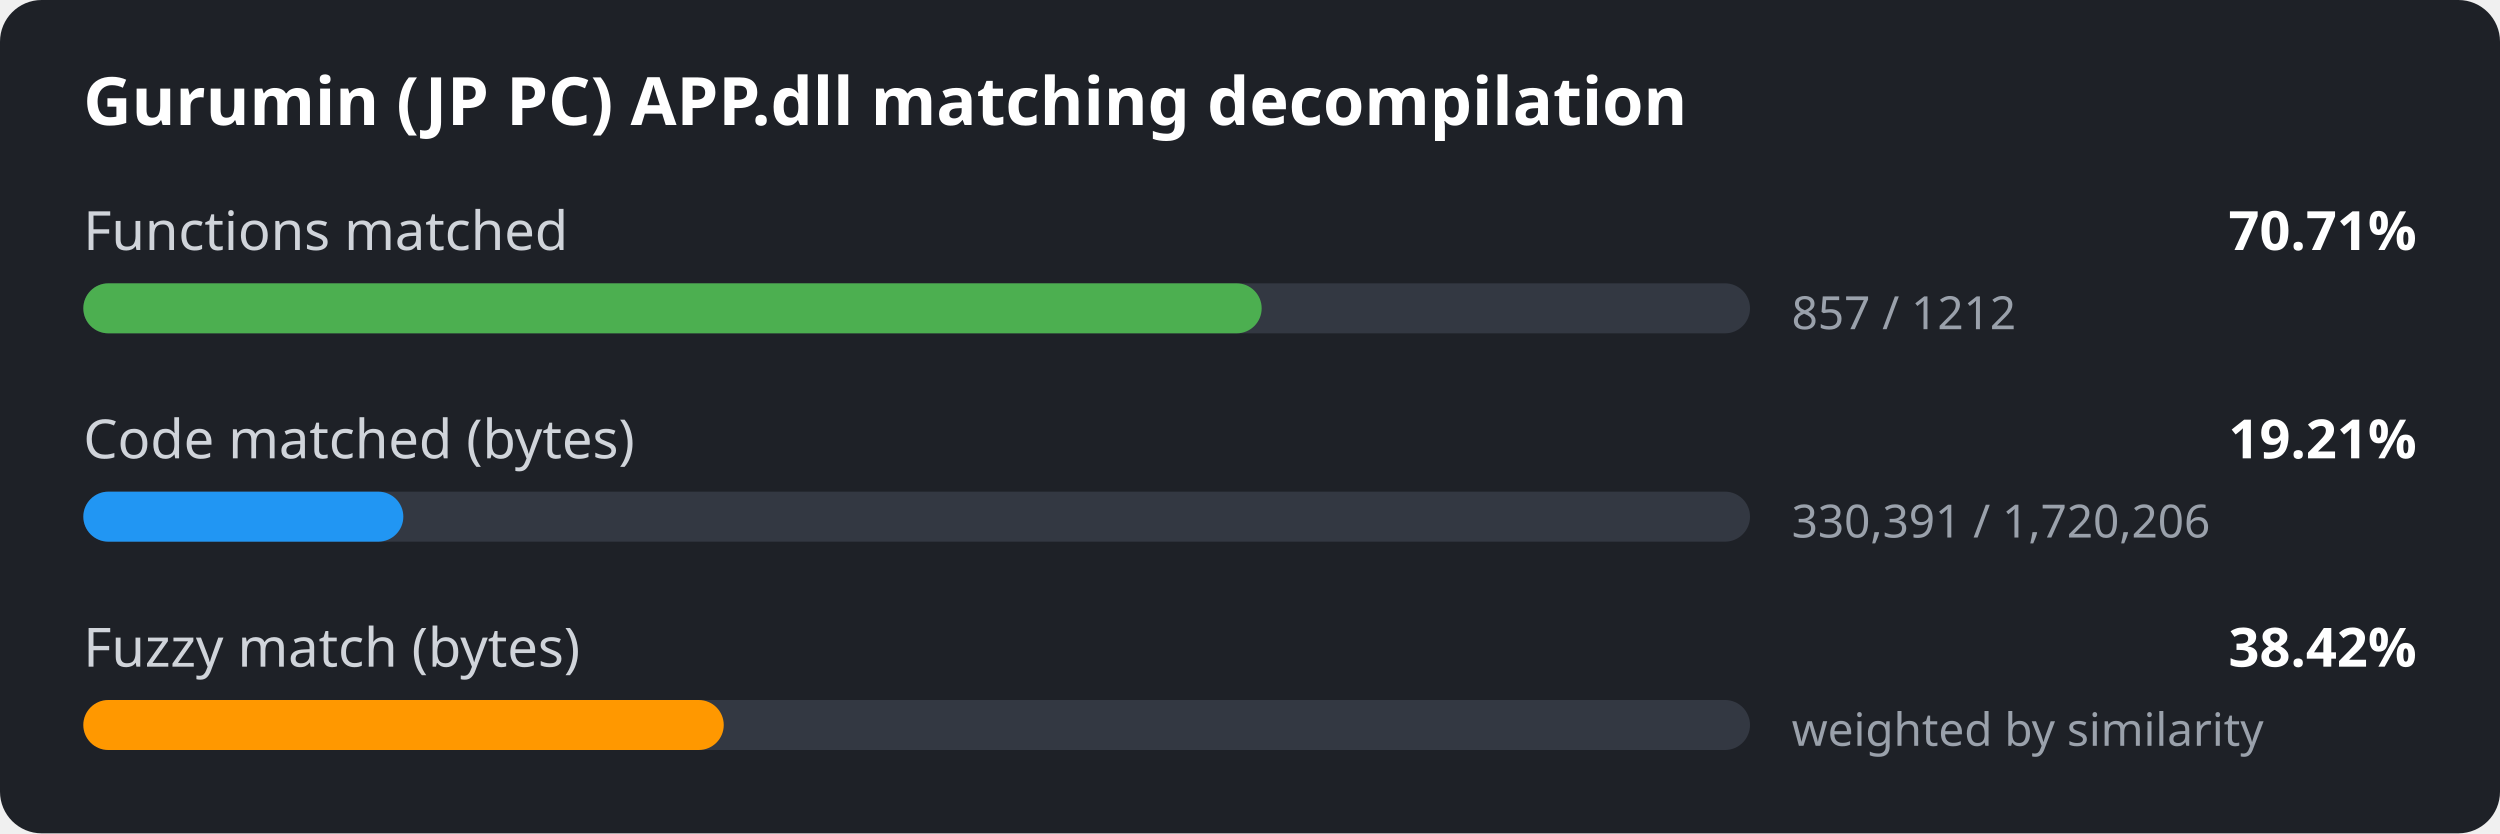
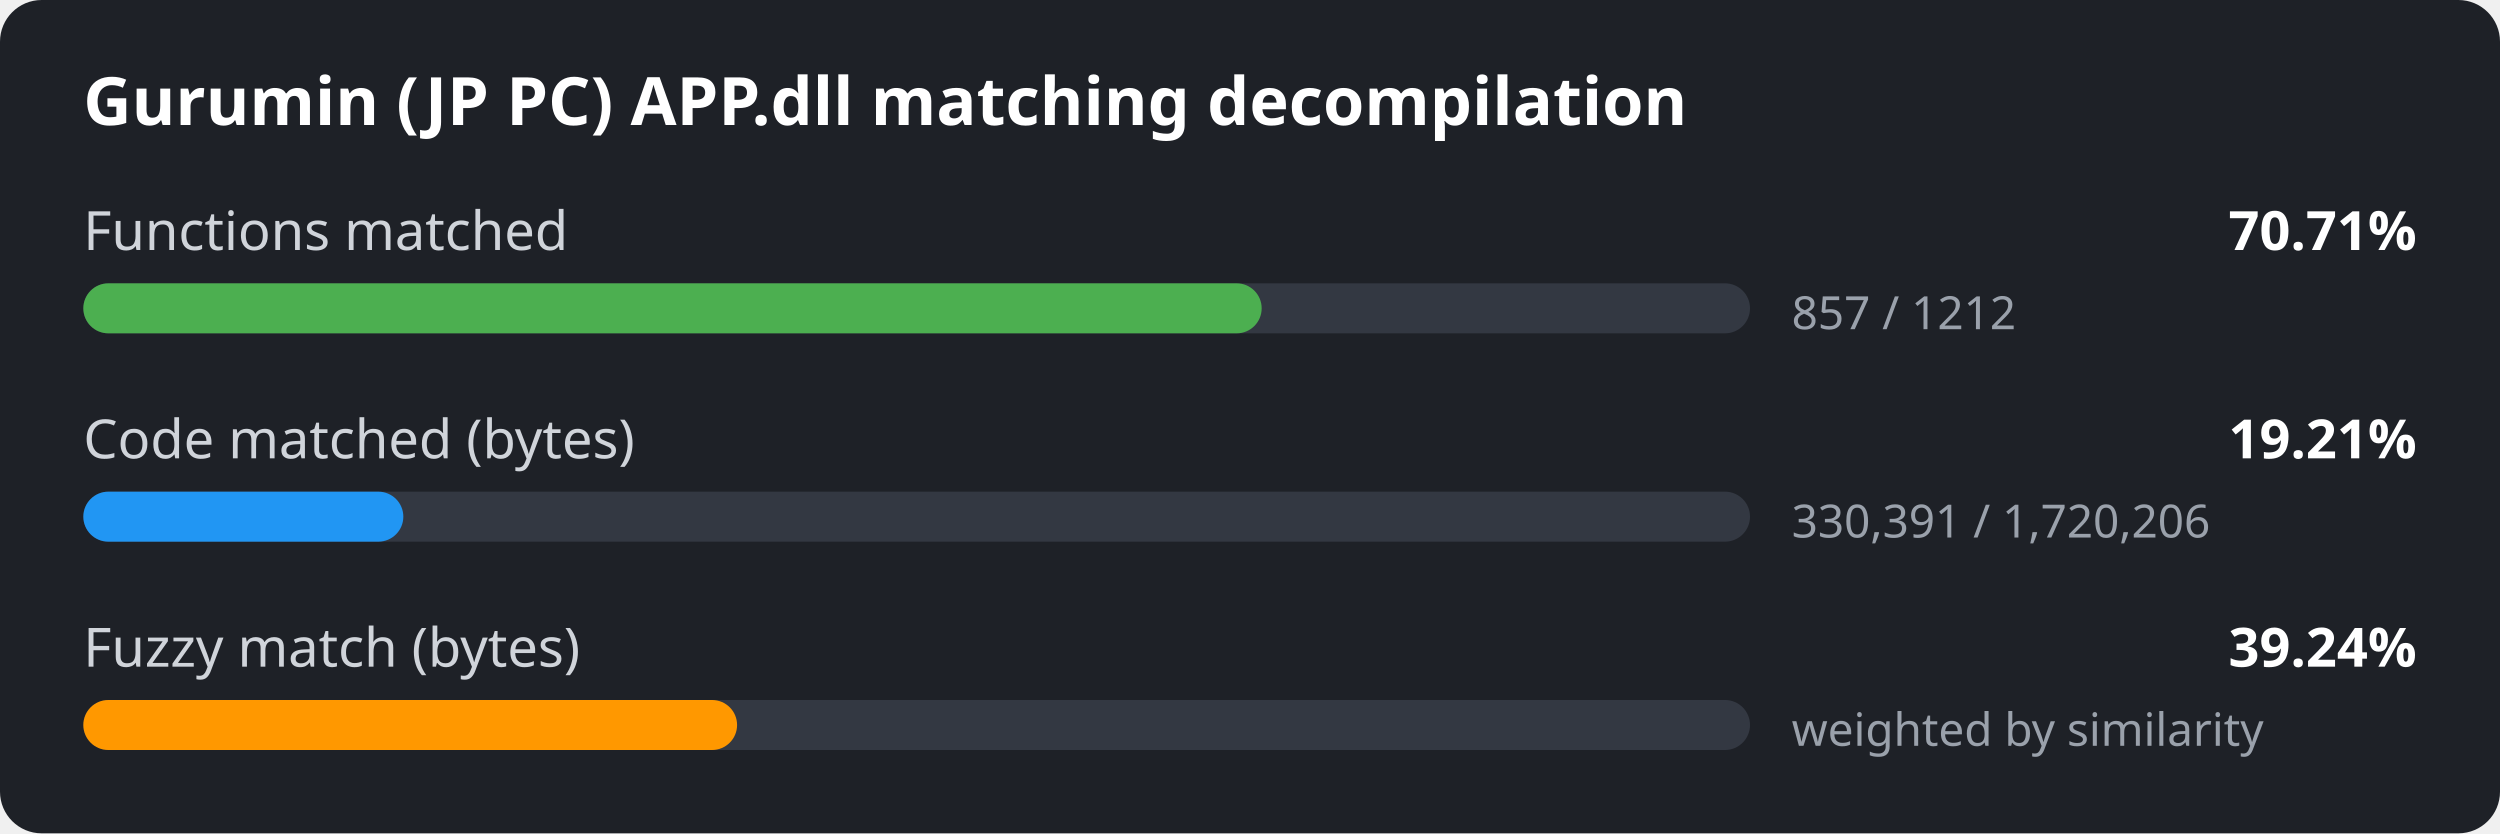
<svg xmlns="http://www.w3.org/2000/svg" width="600" height="200" viewBox="0 0 600 200">
  <style>
.bg { fill: #1e2127; }
.title { font: 600 16px sans-serif; fill: #ffffff; }
.label { font: 13px sans-serif; fill: #d0d4da; }
.value { font: 600 13px sans-serif; fill: #ffffff; }
.detail { font: 11px sans-serif; fill: #9aa1ab; }
.track { fill: #333842; }
</style>
  <rect width="600" height="200" rx="10" class="bg" />
  <text x="20" y="30" class="title">Gurumin (JP PC) APP.dll matching decompilation</text>
  <text x="20" y="60" class="label">Functions matched</text>
  <text x="580" y="60" class="value" text-anchor="end">70.71%</text>
  <rect x="20" y="68" width="400" height="12" rx="6" class="track" />
  <rect x="20" y="68" width="282.8" height="12" rx="6" fill="#4caf50" />
  <text x="430" y="79" class="detail">857 / 1212</text>
  <text x="20" y="110" class="label">Code matched (bytes)</text>
  <text x="580" y="110" class="value" text-anchor="end">19.21%</text>
  <rect x="20" y="118" width="400" height="12" rx="6" class="track" />
  <rect x="20" y="118" width="76.8" height="12" rx="6" fill="#2196f3" />
  <text x="430" y="129" class="detail">330,391 / 1,720,206</text>
  <text x="20" y="160" class="label">Fuzzy match (bytes)</text>
-   <text x="580" y="160" class="value" text-anchor="end">38.42%</text>
+   <text x="580" y="160" class="value" text-anchor="end">39.24%</text>
  <rect x="20" y="168" width="400" height="12" rx="6" class="track" />
-   <rect x="20" y="168" width="153.7" height="12" rx="6" fill="#ff9800" />
+   <rect x="20" y="168" width="156.9" height="12" rx="6" fill="#ff9800" />
  <text x="430" y="179" class="detail">weighted by similarity</text>
</svg>
